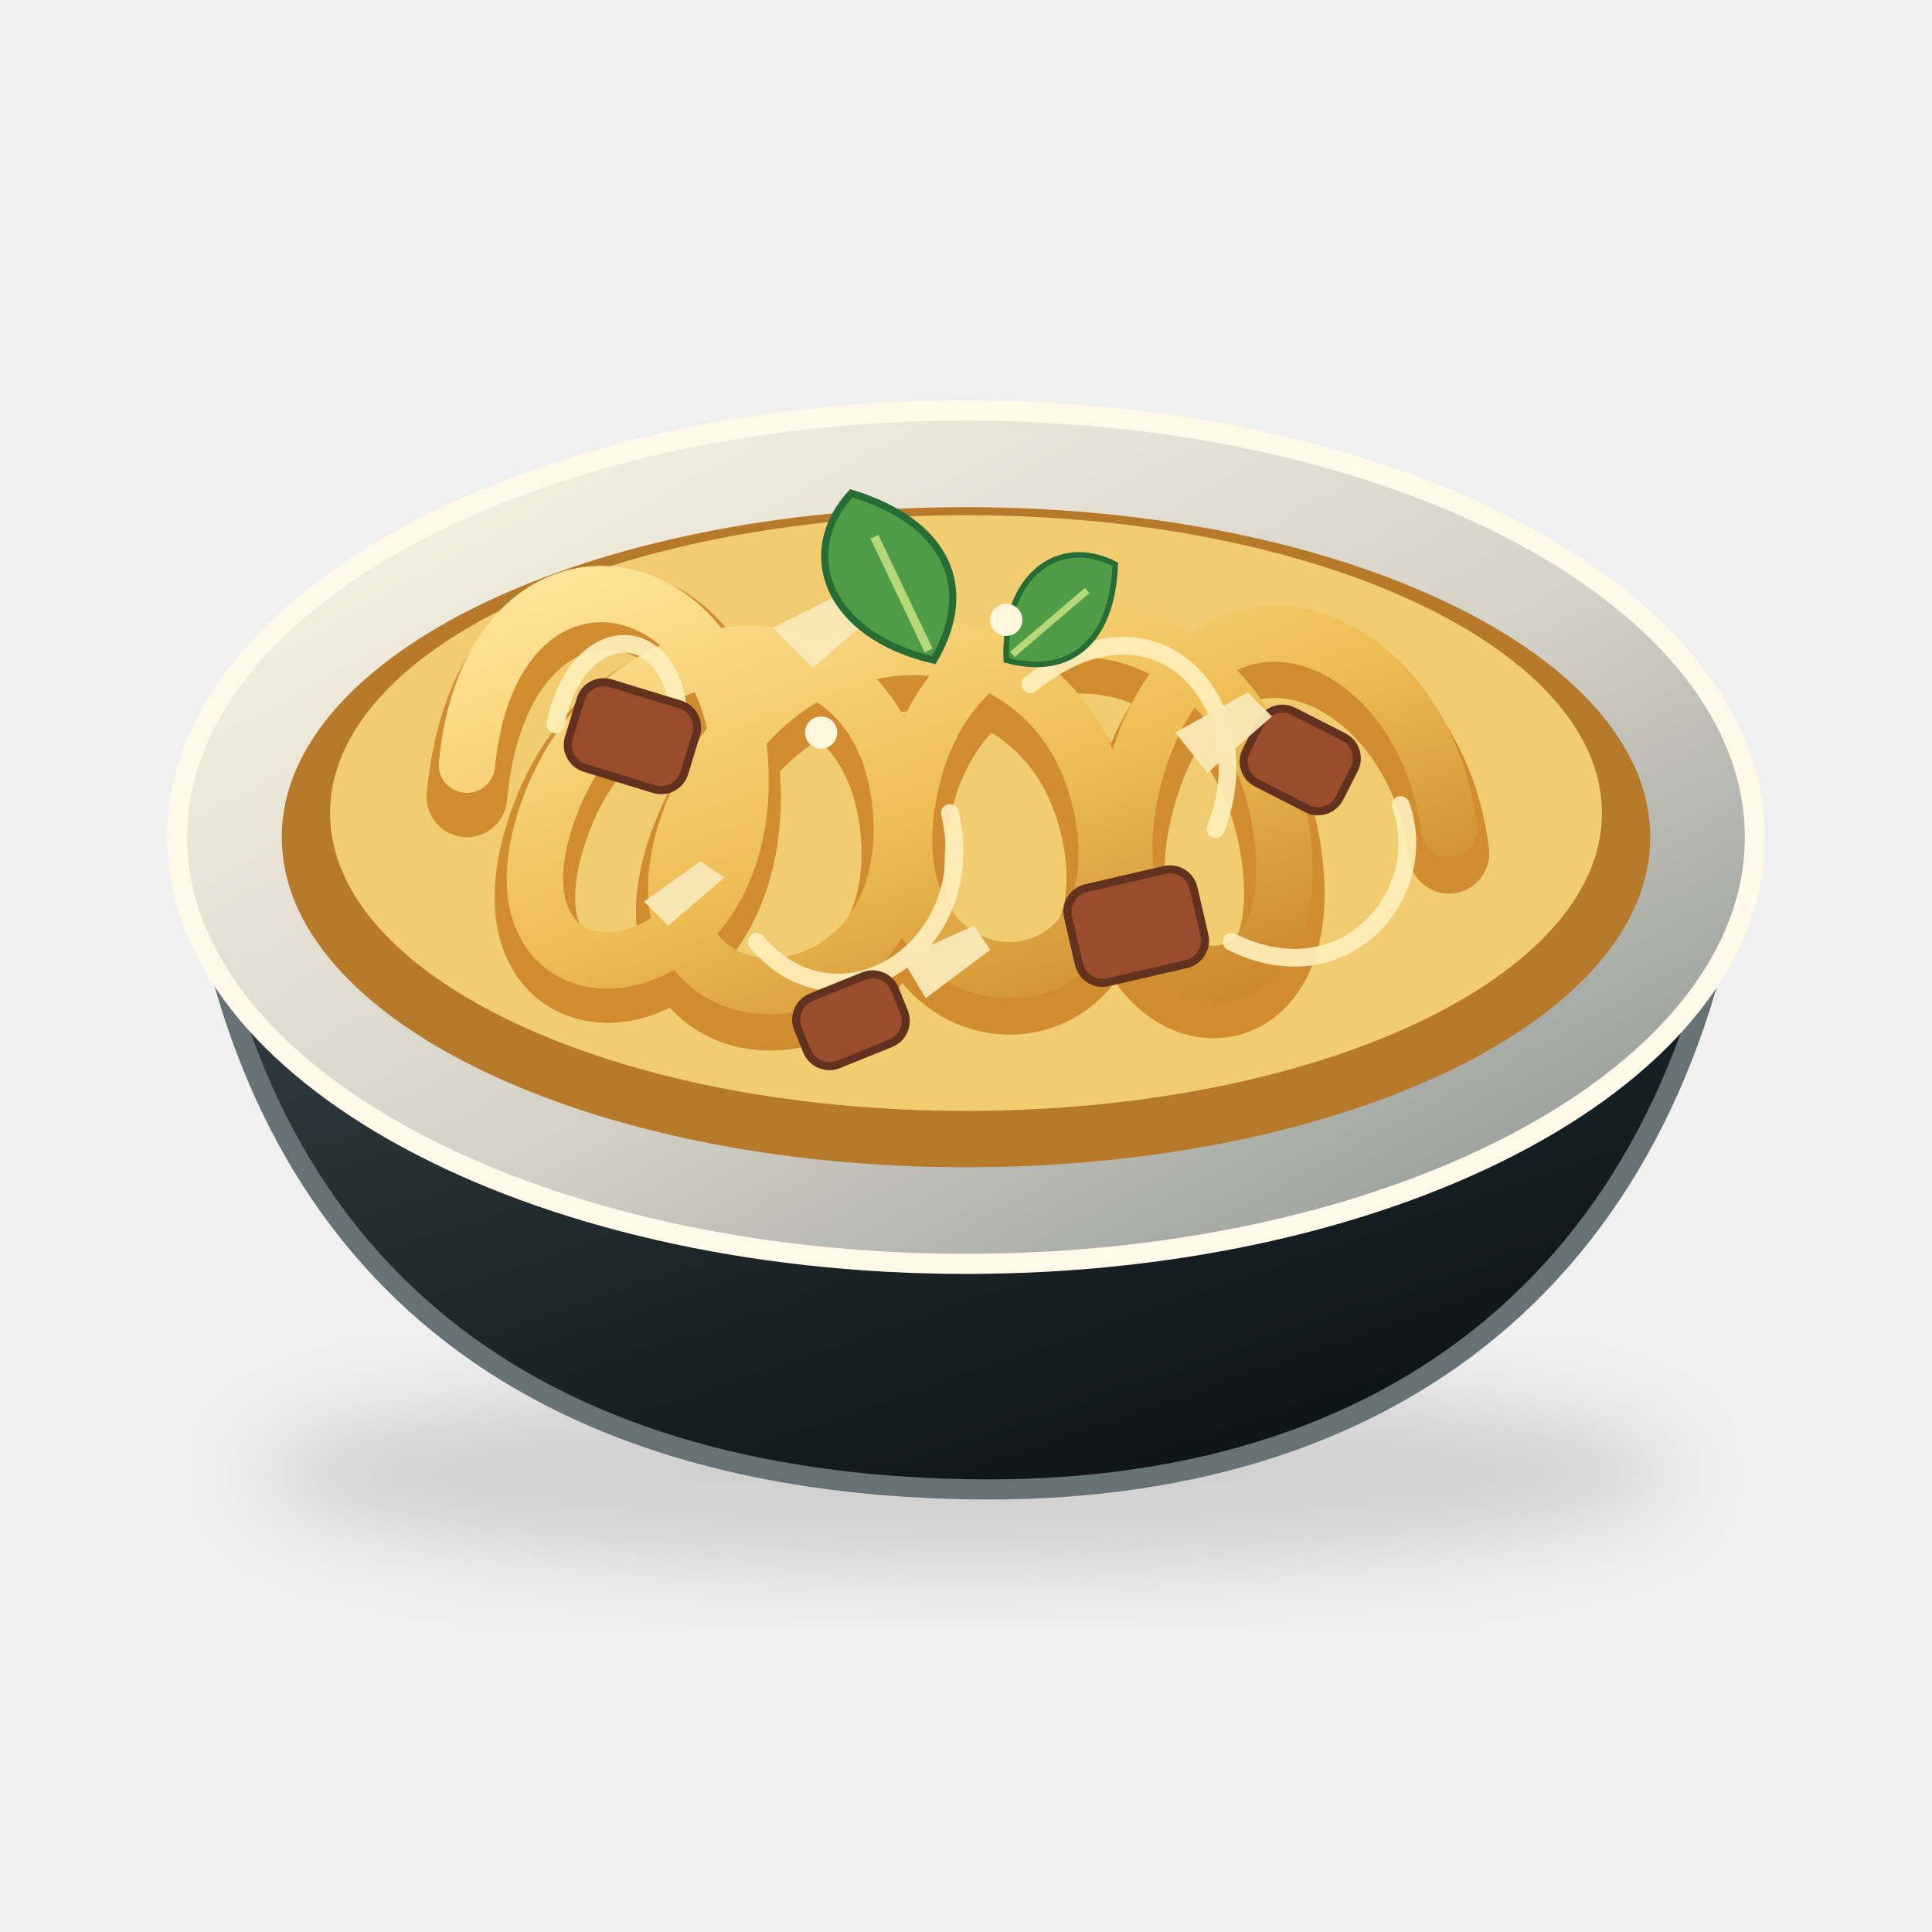
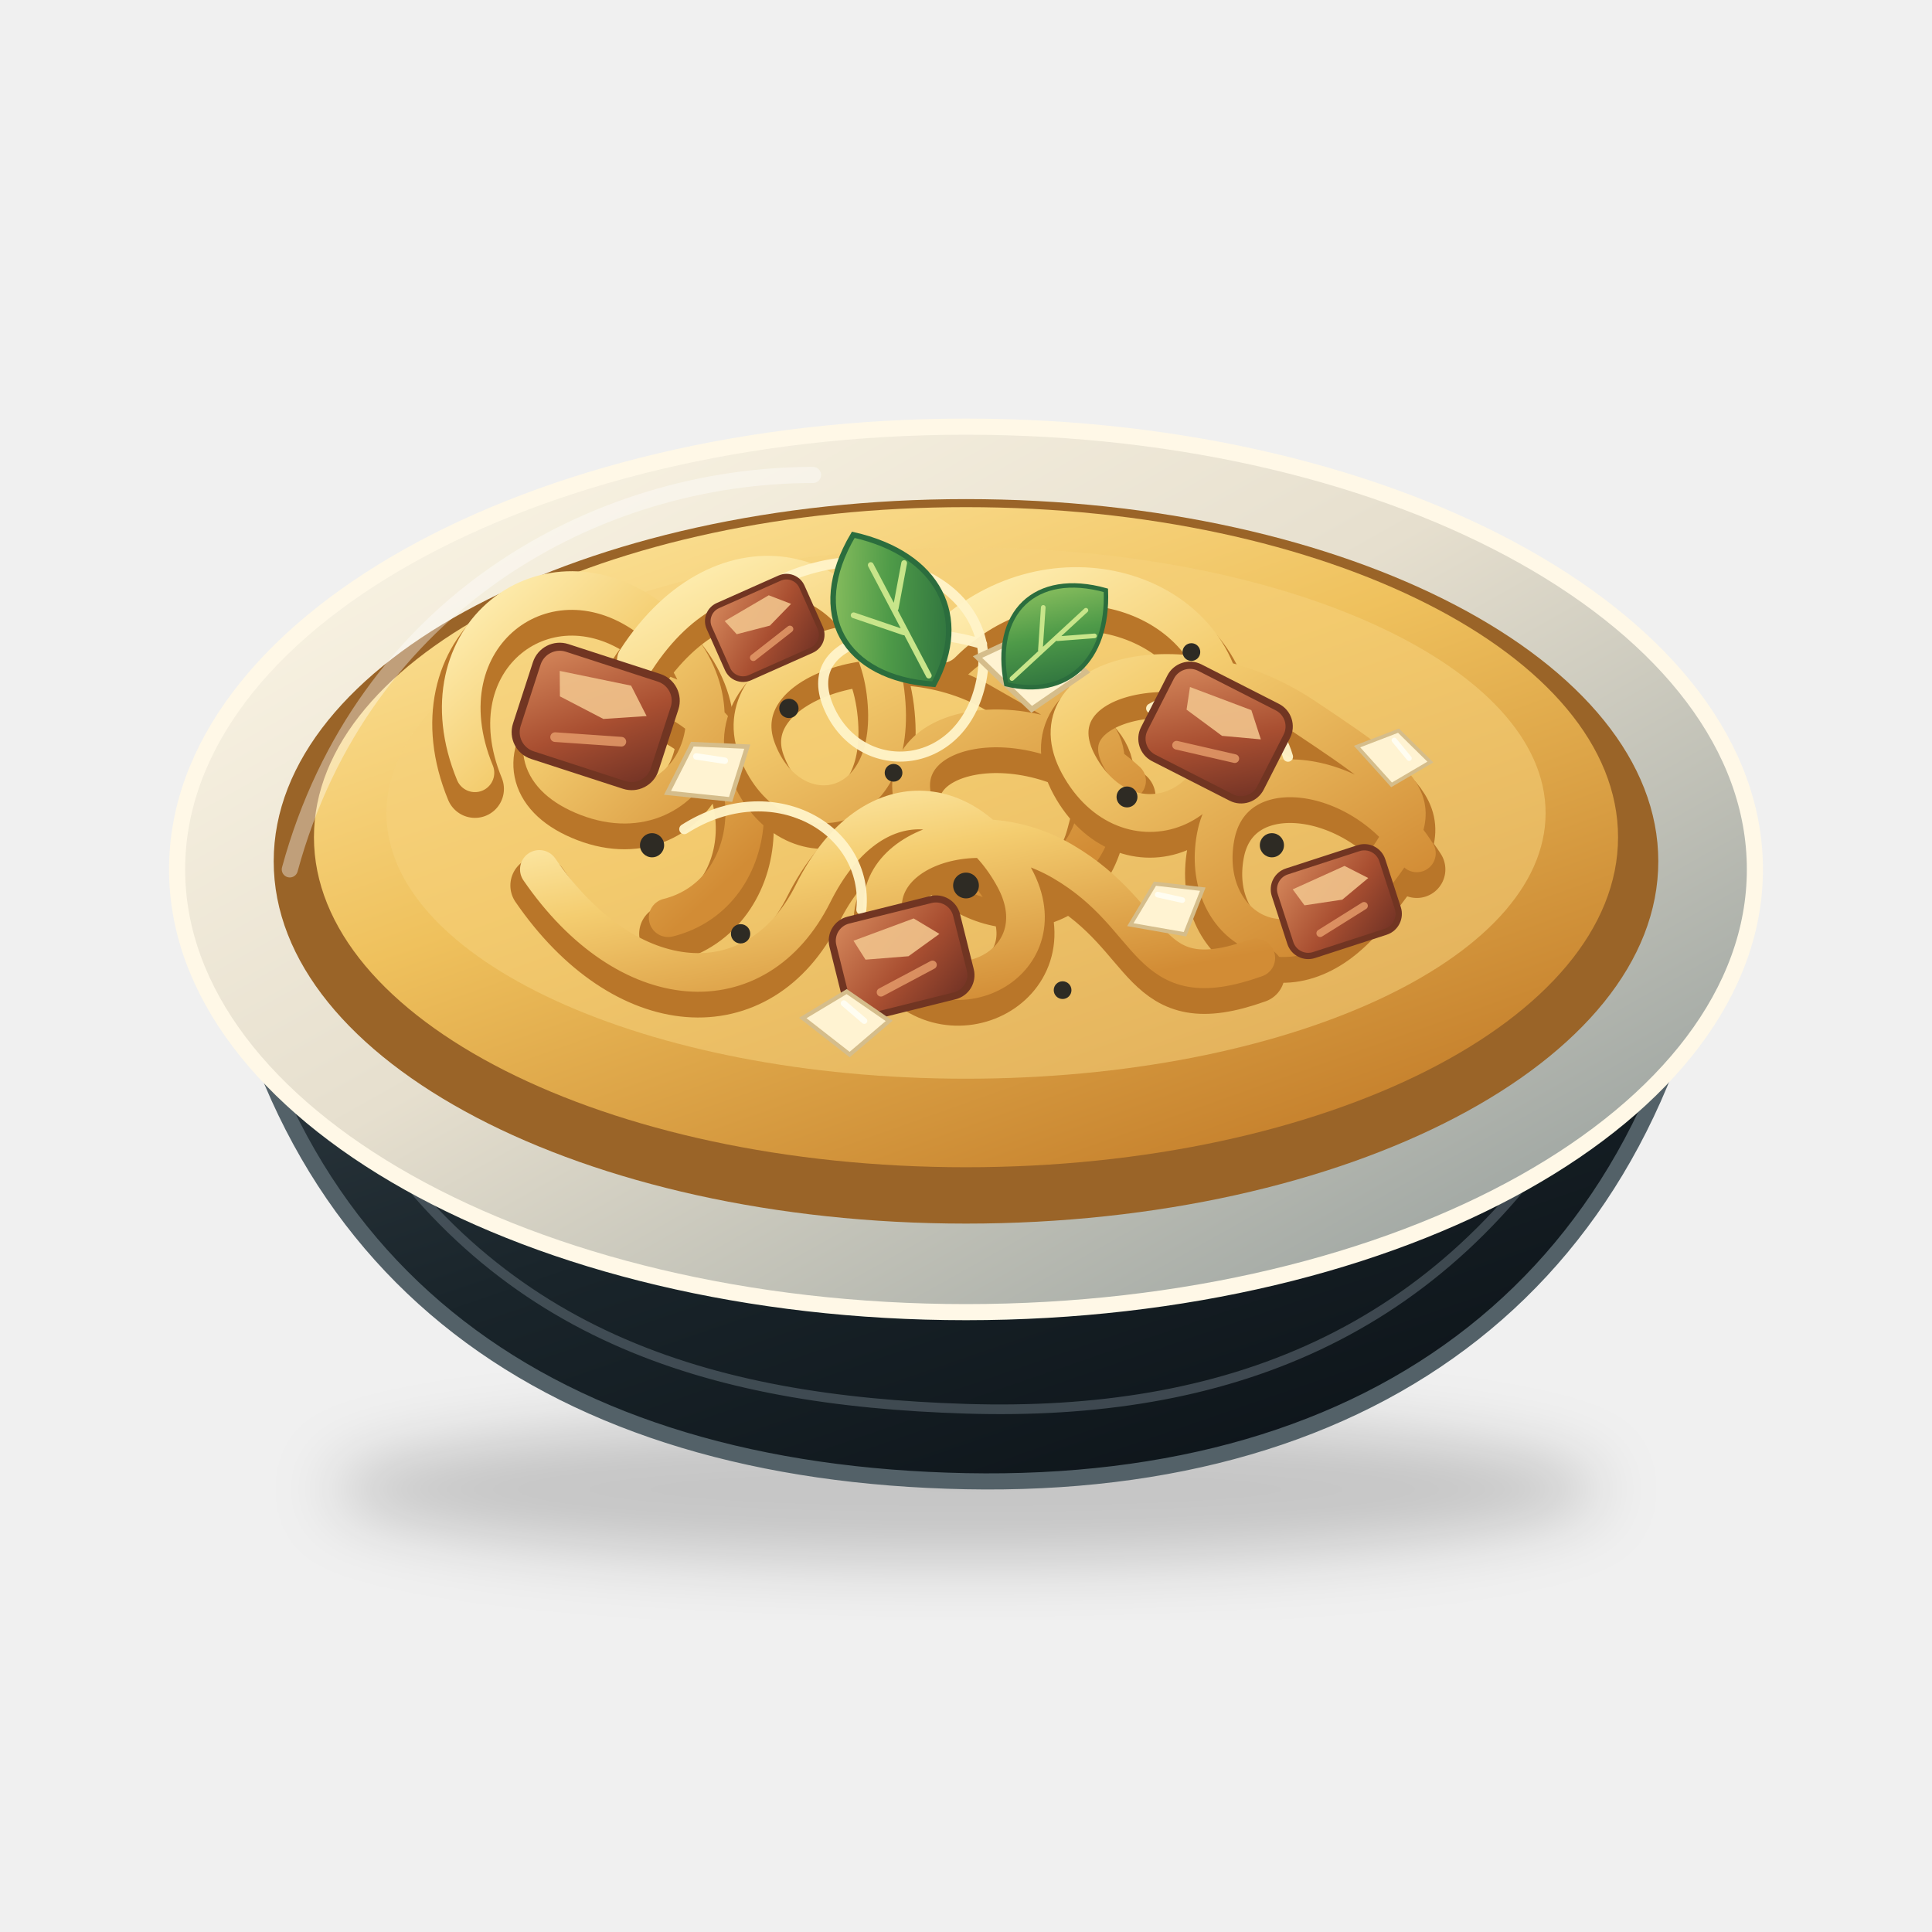
<svg xmlns="http://www.w3.org/2000/svg" viewBox="0 0 240 240" role="img" aria-labelledby="title desc">
  <defs>
-     <linearGradient id="plate" x1="0" y1="0" x2="1" y2="1">
-       <stop stop-color="#fff8e7" />
-       <stop offset=".55" stop-color="#d4d1c7" />
-       <stop offset="1" stop-color="#858d8b" />
+     <linearGradient id="rim" x1="0" y1="0" x2="1" y2="1">
+       <stop stop-color="#fff9e9" />
+       <stop offset=".45" stop-color="#e6dfce" />
+       <stop offset="1" stop-color="#8b9696" />
    </linearGradient>
-     <linearGradient id="noodle" x1="0" y1="0" x2="0.9" y2="1">
-       <stop stop-color="#ffe69a" />
-       <stop offset=".55" stop-color="#eebd54" />
-       <stop offset="1" stop-color="#c78328" />
+     <linearGradient id="bowl" x1="0" y1="0" x2=".85" y2="1">
+       <stop stop-color="#354148" />
+       <stop offset=".5" stop-color="#19242a" />
+       <stop offset="1" stop-color="#0c1217" />
    </linearGradient>
-     <linearGradient id="bowl" x1="0" y1="0" x2=".8" y2="1">
-       <stop stop-color="#39454a" />
-       <stop offset=".65" stop-color="#172126" />
-       <stop offset="1" stop-color="#0b1115" />
+     <linearGradient id="sauce" x1="0" y1="0" x2=".7" y2="1">
+       <stop stop-color="#ffe9a4" />
+       <stop offset=".48" stop-color="#efc15d" />
+       <stop offset="1" stop-color="#c6812d" />
    </linearGradient>
-     <filter id="softShadow" x="-20%" y="-20%" width="140%" height="150%">
-       <feGaussianBlur stdDeviation="5" />
+     <linearGradient id="noodle" x1="0" y1="0" x2=".8" y2="1">
+       <stop stop-color="#fff0b6" />
+       <stop offset=".4" stop-color="#f4cd70" />
+       <stop offset="1" stop-color="#d28c35" />
+     </linearGradient>
+     <linearGradient id="pork" x1="0" y1="0" x2="1" y2="1">
+       <stop stop-color="#d78a5d" />
+       <stop offset=".55" stop-color="#a94f31" />
+       <stop offset="1" stop-color="#6d3024" />
+     </linearGradient>
+     <linearGradient id="leaf" x1="0" y1="0" x2="1" y2="1">
+       <stop stop-color="#a4cf68" />
+       <stop offset=".5" stop-color="#4e9a48" />
+       <stop offset="1" stop-color="#23643b" />
+     </linearGradient>
+     <filter id="shadow" x="-30%" y="-30%" width="160%" height="170%">
+       <feGaussianBlur stdDeviation="4" />
    </filter>
-     <g id="basil">
-       <path d="M0 0C-15-13-13-29 1-34 14-21 13-8 0 0Z" fill="#4f9c47" stroke="#276b35" stroke-width="1.3" />
-       <path d="M0-2 1-25" stroke="#b7d879" stroke-width="1.6" fill="none" />
+     <g id="basilLeaf">
+       <path d="M0 0C-15-10-15-25 1-34 14-22 13-8 0 0Z" fill="url(#leaf)" stroke="#2b6d3d" stroke-width="1.1" />
+       <path d="M0-2 1-27M0-12-7-20M1-17 7-24" fill="none" stroke="#c8e58a" stroke-width="1.15" stroke-linecap="round" />
+     </g>
+     <g id="porkCube">
+       <rect x="-9" y="-7" width="18" height="14" rx="3" fill="url(#pork)" stroke="#713522" stroke-width="1" />
+       <path d="M-6-4 3-5 6-2 1 0-5-1Z" fill="#f0c18a" opacity=".92" />
+       <path d="M-4 4 4 2" stroke="#e9a06d" stroke-width="1.2" stroke-linecap="round" opacity=".8" />
+     </g>
+     <g id="pecorino">
+       <path d="M-7 1-1-5 7-2 2 5Z" fill="#fff3d2" stroke="#d5bd8b" stroke-width=".7" />
+       <path d="M-1-3 3-1" stroke="#fffdf1" stroke-width="1" stroke-linecap="round" />
    </g>
  </defs>
-   <ellipse cx="120" cy="183" rx="88" ry="12" fill="#000" opacity=".13" filter="url(#softShadow)" />
-   <path d="M24 103C31 159 67 184 120 185S209 158 216 103Z" fill="url(#bowl)" stroke="#677275" stroke-width="2.5" />
-   <ellipse cx="120" cy="104" rx="98" ry="53" fill="url(#plate)" stroke="#fff9e9" stroke-width="2.5" />
-   <ellipse cx="120" cy="104" rx="85" ry="41" fill="#b77a2b" />
-   <ellipse cx="120" cy="101" rx="79" ry="37" fill="#f1cc70" />
-   <g fill="none" stroke-linecap="round">
-     <path d="M58 99C61 66 92 70 92 99S59 130 68 103 111 77 112 105 75 132 86 104 132 77 137 104 107 130 113 101 154 76 159 105 133 128 141 99 177 81 180 106" stroke="#d18c2f" stroke-width="10" />
-     <path d="M58 95C61 64 92 69 92 97S59 127 68 101 111 74 112 102 75 129 86 101 132 74 137 101 107 127 113 98 154 73 159 102 133 125 141 96 177 78 180 103" stroke="url(#noodle)" stroke-width="7" />
-     <path d="M69 90C72 75 87 77 84 95M94 117C104 129 122 118 118 101M128 85C144 72 157 88 151 103M153 117C167 124 178 111 174 100" stroke="#fff0bd" stroke-width="2.2" opacity=".9" />
+   <ellipse cx="120" cy="185" rx="79" ry="9" fill="#000" opacity=".18" filter="url(#shadow)" />
+   <path d="M27 109C34 159 69 183 120 184S206 159 213 109Z" fill="url(#bowl)" stroke="#536168" stroke-width="2" />
+   <path d="M43 136C61 166 88 174 120 175S179 166 197 136" fill="none" stroke="#637078" stroke-width="1.2" opacity=".55" />
+   <ellipse cx="120" cy="108" rx="98" ry="55" fill="url(#rim)" stroke="#fff8e7" stroke-width="2" />
+   <ellipse cx="120" cy="107" rx="86" ry="45" fill="#9a6428" />
+   <ellipse cx="120" cy="104" rx="81" ry="41" fill="url(#sauce)" />
+   <ellipse cx="120" cy="101" rx="72" ry="33" fill="#f5d27c" opacity=".55" />
+   <g fill="none" stroke-linecap="round" stroke-linejoin="round">
+     <path d="M59 98C52 81 68 69 81 79S86 106 73 101 72 83 84 89 95 113 83 116" stroke="#b97629" stroke-width="7.2" />
+     <path d="M59 96C52 79 68 67 81 77S86 104 73 99 72 81 84 87 95 111 83 114" stroke="url(#noodle)" stroke-width="4.8" />
+     <path d="M79 84C90 67 108 72 110 88S98 106 94 95 110 77 124 85 139 93 136 104 119 114 114 103 128 88 140 99" stroke="#b97629" stroke-width="7.1" />
+     <path d="M79 82C90 65 108 70 110 86S98 104 94 93 110 75 124 83 139 91 136 102 119 112 114 101 128 86 140 97" stroke="url(#noodle)" stroke-width="4.7" />
+     <path d="M117 82C130 69 150 75 152 89S140 108 134 97 147 81 162 91 178 102 169 113 149 117 151 106 169 97 176 108" stroke="#b97629" stroke-width="7.1" />
+     <path d="M117 80C130 67 150 73 152 87S140 106 134 95 147 79 162 89 178 100 169 111 149 115 151 104 169 95 176 106" stroke="url(#noodle)" stroke-width="4.7" />
+     <path d="M67 110C78 126 94 127 101 113S120 100 126 111 117 129 111 119 120 102 132 109 142 126 156 121" stroke="#b97629" stroke-width="7.2" />
+     <path d="M67 108C78 124 94 125 101 111S120 98 126 109 117 127 111 117 120 100 132 107 142 124 156 119" stroke="url(#noodle)" stroke-width="4.8" />
+     <path d="M92 75C107 64 124 72 122 84S107 97 103 88 112 77 122 80M85 103C96 96 108 103 107 113M143 88C150 84 158 87 160 94" stroke="#fff3c8" stroke-width="1.25" opacity=".95" />
  </g>
-   <g fill="#9a4d2d" stroke="#63321f" stroke-width="1">
-     <rect x="73" y="84" width="15" height="11" rx="3" transform="rotate(17 73 84)" />
-     <rect x="132" y="111" width="16" height="12" rx="3" transform="rotate(-13 132 111)" />
-     <rect x="158" y="87" width="13" height="10" rx="3" transform="rotate(27 158 87)" />
-     <rect x="98" y="125" width="13" height="9" rx="3" transform="rotate(-22 98 125)" />
+   <g>
+     <use href="#porkCube" transform="translate(74 89) rotate(18)" />
+     <use href="#porkCube" transform="translate(112 119) rotate(-14) scale(.88)" />
+     <use href="#porkCube" transform="translate(151 91) rotate(27) scale(.9)" />
+     <use href="#porkCube" transform="translate(166 112) rotate(-18) scale(.78)" />
+     <use href="#porkCube" transform="translate(95 78) rotate(-24) scale(.7)" />
  </g>
-   <g fill="#f9e8b7" opacity=".95">
-     <path d="M96 78l10-5 3 3-8 7z" />
-     <path d="M146 91l9-5 3 3-8 7z" />
-     <path d="M112 119l9-4 2 3-8 6z" />
-     <path d="M80 112l7-5 3 2-7 6z" />
+   <g>
+     <use href="#pecorino" transform="translate(88 96) rotate(-18) scale(.8)" />
+     <use href="#pecorino" transform="translate(128 83) rotate(20) scale(.95)" />
+     <use href="#pecorino" transform="translate(145 113) rotate(-14) scale(.7)" />
+     <use href="#pecorino" transform="translate(105 127) rotate(14) scale(.75)" />
+     <use href="#pecorino" transform="translate(173 94) rotate(24) scale(.65)" />
  </g>
-   <use href="#basil" transform="translate(116 82) rotate(-28) scale(.68)" />
-   <use href="#basil" transform="translate(125 82) rotate(47) scale(.53)" />
-   <circle cx="125" cy="77" r="2" fill="#fff6de" />
-   <circle cx="102" cy="91" r="2" fill="#fff6de" />
+   <g fill="#2e2b24">
+     <circle cx="81" cy="105" r="1.5" />
+     <circle cx="98" cy="88" r="1.2" />
+     <circle cx="120" cy="110" r="1.6" />
+     <circle cx="140" cy="99" r="1.3" />
+     <circle cx="158" cy="105" r="1.5" />
+     <circle cx="111" cy="96" r="1.1" />
+     <circle cx="92" cy="116" r="1.2" />
+     <circle cx="148" cy="81" r="1.1" />
+     <circle cx="132" cy="123" r="1.1" />
+   </g>
+   <use href="#basilLeaf" transform="translate(116 85) rotate(-30) scale(.62)" />
+   <use href="#basilLeaf" transform="translate(125 85) rotate(45) scale(.5)" />
+   <path d="M36 108C45 75 74 59 101 59" fill="none" stroke="#fff" stroke-width="2" opacity=".38" stroke-linecap="round" />
</svg>
